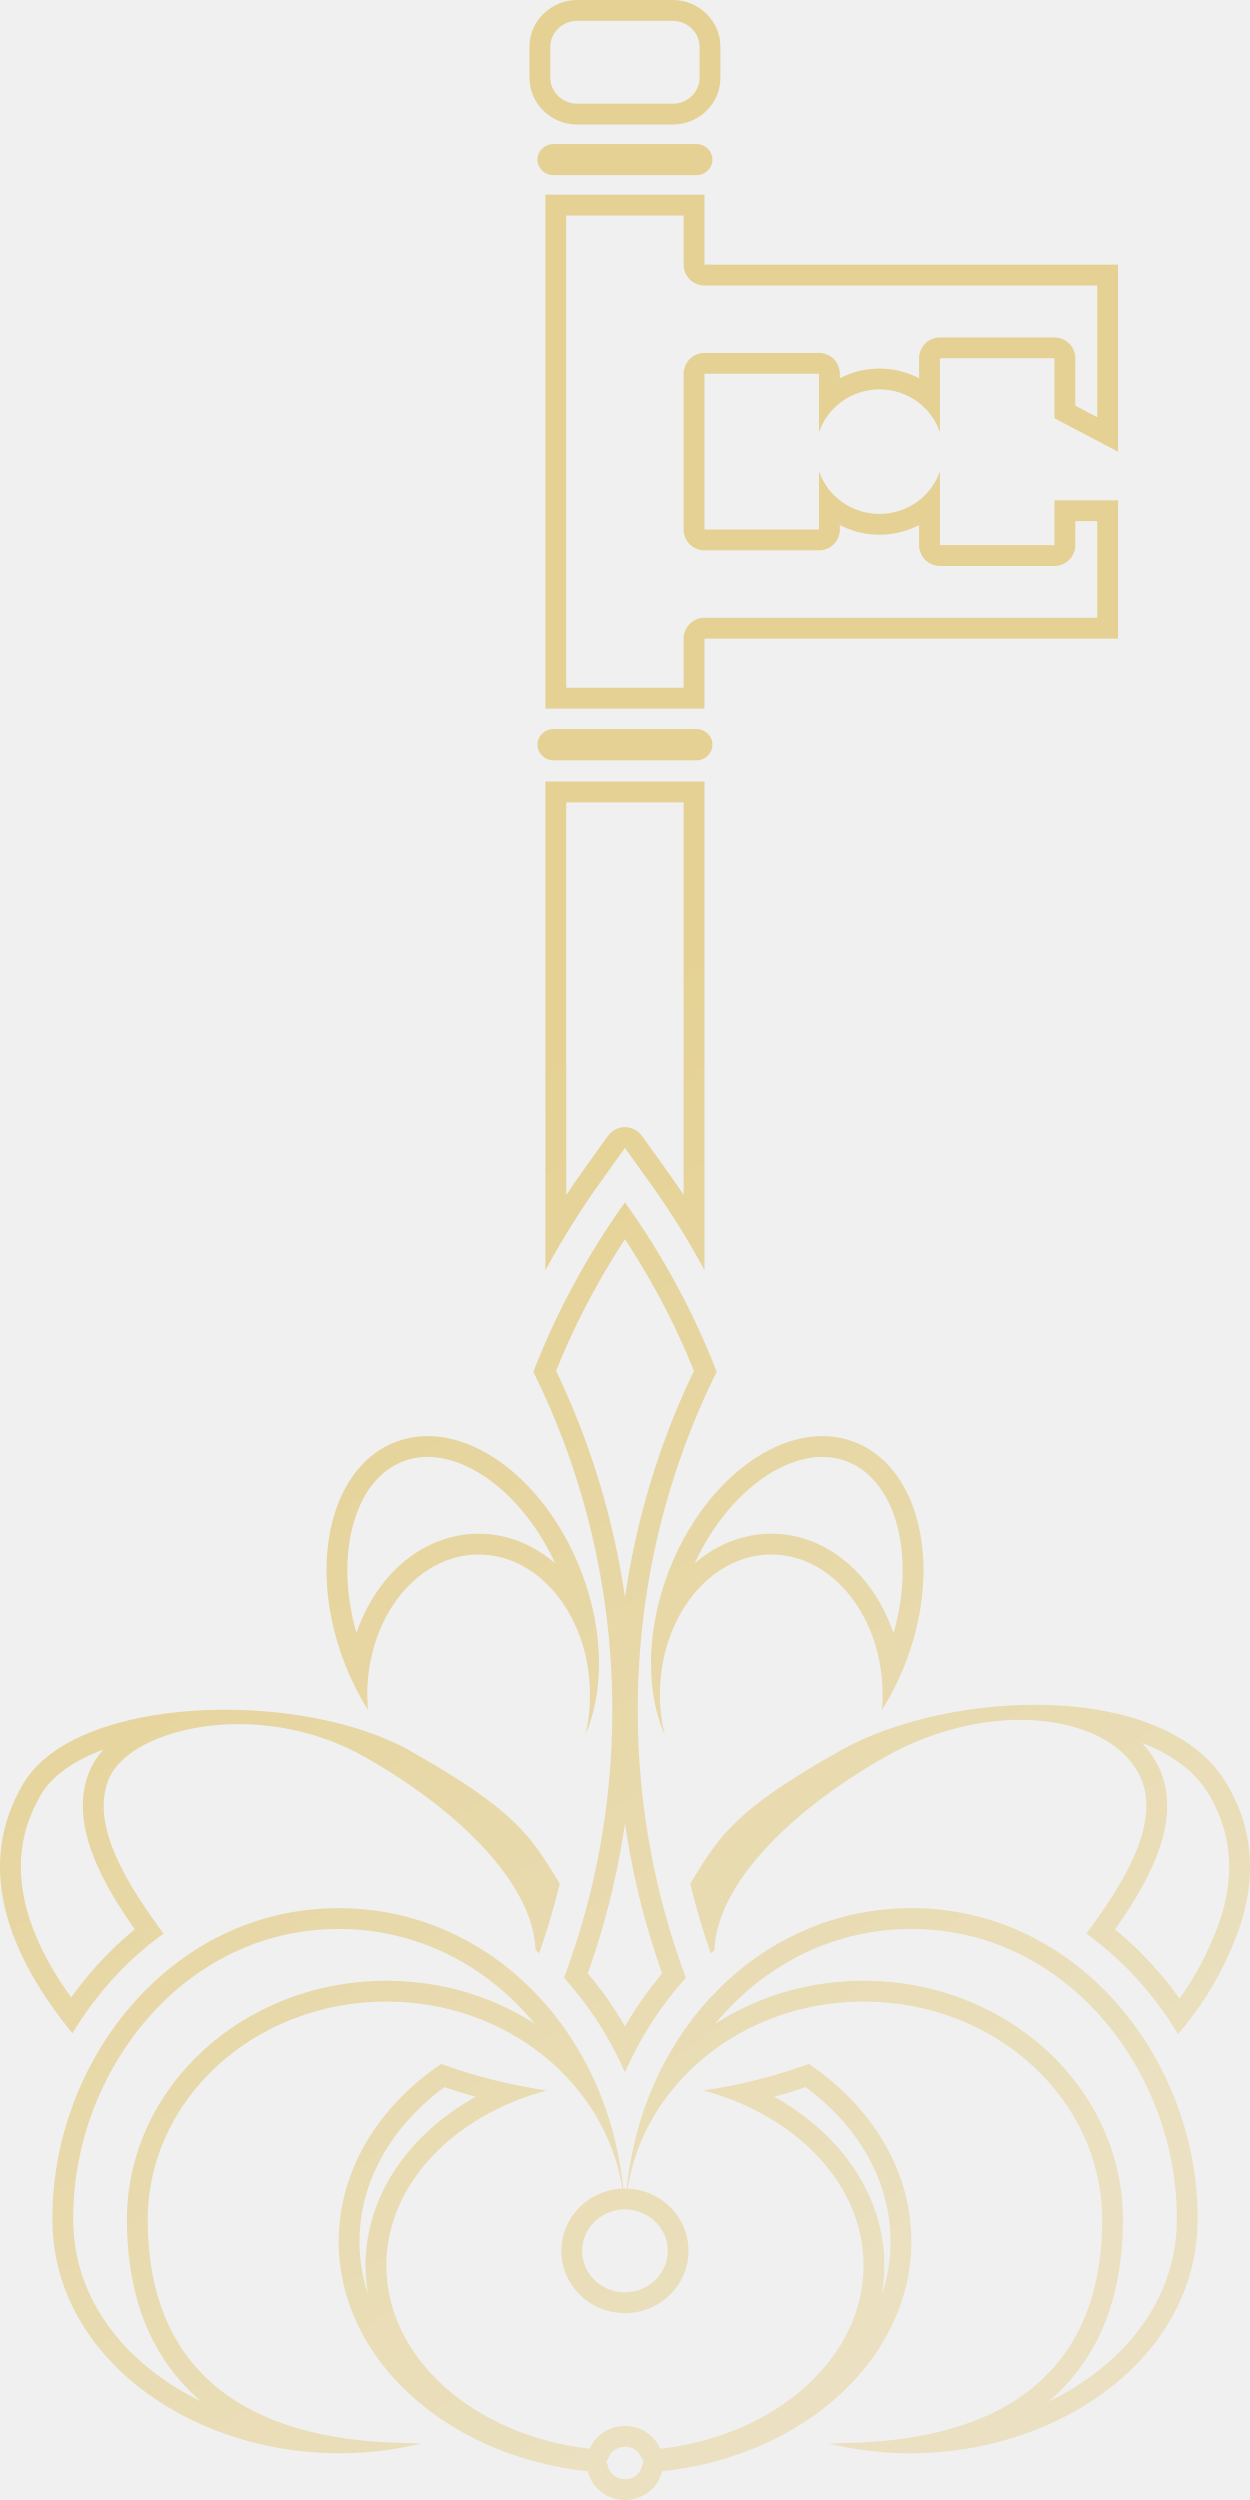
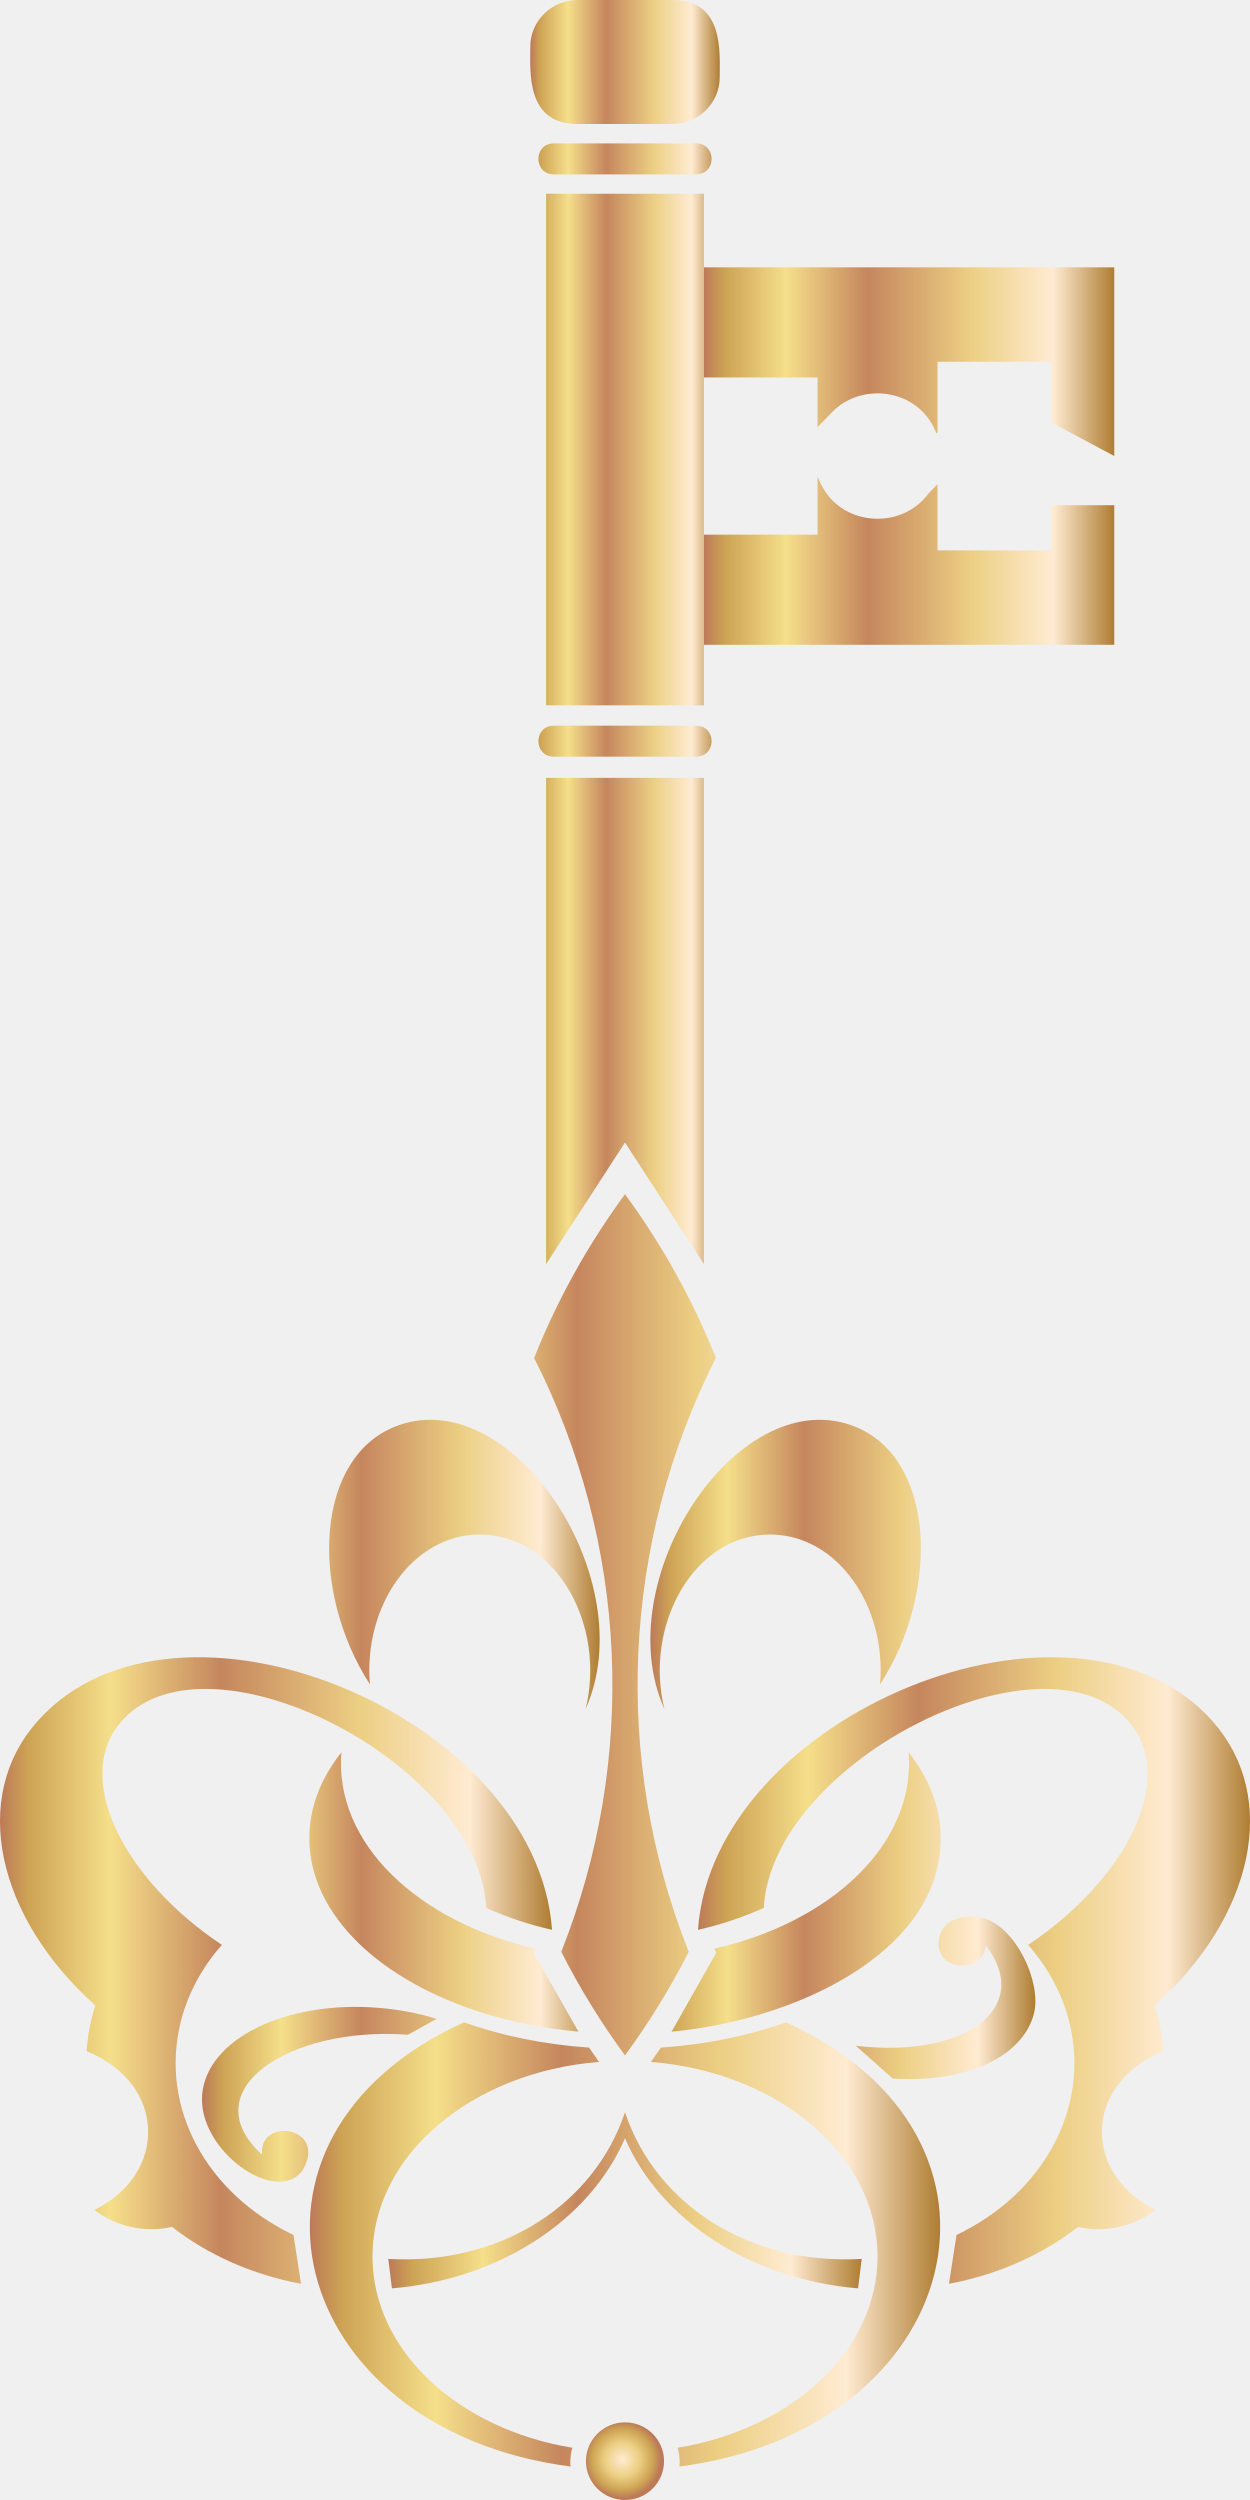
- <svg xmlns="http://www.w3.org/2000/svg" width="120" height="240" viewBox="0 0 120 240" fill="none">
-   <mask id="path-1-inside-1_77_4735" fill="white">
-     <path fill-rule="evenodd" clip-rule="evenodd" d="M53.124 69.99H66.864C67.704 69.99 68.394 70.665 68.394 71.49C68.394 72.315 67.704 72.99 66.864 72.99H53.124C52.284 72.99 51.594 72.315 51.594 71.49C51.594 70.665 52.284 69.99 53.124 69.99ZM32.514 183.18C46.719 183.18 58.269 194.655 59.829 210.105H59.994H60.174C61.734 194.655 73.284 183.18 87.489 183.18C103.809 183.18 115.209 198.18 114.969 213.36C114.744 228.72 96.489 238.74 79.524 234.57C84.654 234.42 105.804 234.945 105.804 213.09C105.804 201.525 95.559 192.15 82.914 192.15C71.199 192.15 61.809 200.13 60.249 210.105C63.504 210.24 66.099 212.865 66.099 216.075C66.099 219.39 63.369 222.06 59.994 222.06C56.619 222.06 53.889 219.39 53.889 216.075C53.889 212.865 56.484 210.24 59.754 210.105C58.179 200.13 48.804 192.15 37.089 192.15C24.444 192.15 14.184 201.525 14.184 213.09C14.184 234.945 35.349 234.42 40.479 234.57C23.514 238.74 5.259 228.72 5.034 213.36C4.794 198.18 16.194 183.18 32.514 183.18ZM63.564 237.24C77.064 235.83 87.489 226.485 87.489 215.19C87.489 208.335 83.664 202.215 77.649 198.135C74.424 199.305 71.034 200.175 67.539 200.685C76.479 203.1 82.899 209.715 82.899 217.485C82.899 226.425 74.424 233.82 63.384 235.08C62.829 233.79 61.524 232.89 59.994 232.89C58.464 232.89 57.159 233.79 56.619 235.08C45.564 233.82 37.089 226.425 37.089 217.485C37.089 209.715 43.524 203.1 52.464 200.685C48.969 200.175 45.579 199.305 42.354 198.135C36.339 202.215 32.514 208.335 32.514 215.19C32.514 226.485 42.939 235.83 56.424 237.24C56.799 238.83 58.254 240 59.994 240C61.734 240 63.204 238.83 63.564 237.24ZM2.229 171.24C7.299 162.645 28.914 162.165 39.369 168.075C49.374 173.73 50.934 176.175 53.739 180.84C53.184 183.09 52.539 185.325 51.759 187.515L51.414 187.2C51.219 181.275 44.799 174.255 35.139 168.735C24.969 162.915 12.669 165.87 10.509 170.64C8.469 175.17 12.444 181.2 15.699 185.625C12.174 188.16 9.219 191.445 6.954 195.195C0.804 187.68 -2.466 179.205 2.229 171.24ZM109.494 170.64C111.534 175.17 107.559 181.2 104.289 185.625C107.844 188.19 110.829 191.505 113.094 195.285C115.179 192.84 116.814 190.245 117.954 187.62C120.429 182.34 120.924 176.85 117.969 171.585L117.774 171.24H117.759V171.225L117.609 170.985V170.97H117.594V170.955H117.579V170.94C111.429 161.25 90.969 162.225 80.634 168.075C70.614 173.73 69.069 176.175 66.264 180.84C66.804 183.09 67.464 185.325 68.229 187.515L68.589 187.2C68.784 181.275 75.204 174.255 84.849 168.735C95.034 162.915 106.719 164.505 109.494 170.64ZM81.834 138.36C88.179 140.625 90.519 150 87.054 159.315C86.409 161.055 85.599 162.675 84.669 164.145C84.714 163.665 84.729 163.185 84.729 162.69C84.729 155.265 79.944 149.235 74.049 149.235C68.139 149.235 63.354 155.265 63.354 162.69C63.354 164.055 63.519 165.36 63.819 166.59C62.034 162.495 61.989 156.795 64.089 151.125C67.554 141.825 75.504 136.095 81.834 138.36ZM38.154 138.36C44.499 136.095 52.434 141.825 55.899 151.125C58.014 156.795 57.969 162.495 56.184 166.59C56.484 165.36 56.634 164.055 56.634 162.69C56.634 155.265 51.849 149.235 45.954 149.235C40.044 149.235 35.259 155.265 35.259 162.69C35.259 163.185 35.289 163.665 35.319 164.145C34.404 162.675 33.594 161.055 32.949 159.315C29.484 150 31.824 140.625 38.154 138.36ZM107.334 25.41H67.629V18.69H52.359V68.025H67.629V61.305H107.334V48.03H101.229V52.335H90.234V48.03V45.225C89.424 47.625 87.129 49.335 84.429 49.335C81.729 49.335 79.434 47.625 78.624 45.225V50.835H67.629V35.88H78.624V41.49C79.434 39.105 81.729 37.38 84.429 37.38C87.129 37.38 89.424 39.105 90.234 41.49V34.395H101.229V40.155L107.334 43.365V25.41ZM59.994 115.425C63.579 120.435 66.549 125.88 68.799 131.685C63.939 141.525 61.224 152.55 61.224 164.19C61.224 173.22 62.859 181.86 65.844 189.87C63.444 192.525 61.479 195.585 59.994 198.93C58.524 195.585 56.559 192.525 54.144 189.87C57.144 181.86 58.779 173.22 58.779 164.19C58.779 152.55 56.049 141.525 51.204 131.685C53.454 125.88 56.424 120.435 59.994 115.425ZM52.359 75.03H67.629V121.935C66.099 119.085 64.389 116.34 62.499 113.7L59.994 110.205L57.489 113.7C55.614 116.34 53.904 119.1 52.359 121.935V75.03ZM55.419 0H64.584C67.104 0 69.159 2.025 69.159 4.485V7.47C69.159 9.945 67.104 11.955 64.584 11.955H55.419C52.899 11.955 50.829 9.945 50.829 7.47V4.485C50.829 2.025 52.899 0 55.419 0ZM53.124 13.83H66.864C67.704 13.83 68.394 14.505 68.394 15.33C68.394 16.14 67.704 16.815 66.864 16.815H53.124C52.284 16.815 51.594 16.14 51.594 15.33C51.594 14.505 52.284 13.83 53.124 13.83Z" />
-   </mask>
-   <path fill-rule="evenodd" clip-rule="evenodd" d="M53.124 69.99H66.864C67.704 69.99 68.394 70.665 68.394 71.49C68.394 72.315 67.704 72.99 66.864 72.99H53.124C52.284 72.99 51.594 72.315 51.594 71.49C51.594 70.665 52.284 69.99 53.124 69.99ZM32.514 183.18C46.719 183.18 58.269 194.655 59.829 210.105H59.994H60.174C61.734 194.655 73.284 183.18 87.489 183.18C103.809 183.18 115.209 198.18 114.969 213.36C114.744 228.72 96.489 238.74 79.524 234.57C84.654 234.42 105.804 234.945 105.804 213.09C105.804 201.525 95.559 192.15 82.914 192.15C71.199 192.15 61.809 200.13 60.249 210.105C63.504 210.24 66.099 212.865 66.099 216.075C66.099 219.39 63.369 222.06 59.994 222.06C56.619 222.06 53.889 219.39 53.889 216.075C53.889 212.865 56.484 210.24 59.754 210.105C58.179 200.13 48.804 192.15 37.089 192.15C24.444 192.15 14.184 201.525 14.184 213.09C14.184 234.945 35.349 234.42 40.479 234.57C23.514 238.74 5.259 228.72 5.034 213.36C4.794 198.18 16.194 183.18 32.514 183.18ZM63.564 237.24C77.064 235.83 87.489 226.485 87.489 215.19C87.489 208.335 83.664 202.215 77.649 198.135C74.424 199.305 71.034 200.175 67.539 200.685C76.479 203.1 82.899 209.715 82.899 217.485C82.899 226.425 74.424 233.82 63.384 235.08C62.829 233.79 61.524 232.89 59.994 232.89C58.464 232.89 57.159 233.79 56.619 235.08C45.564 233.82 37.089 226.425 37.089 217.485C37.089 209.715 43.524 203.1 52.464 200.685C48.969 200.175 45.579 199.305 42.354 198.135C36.339 202.215 32.514 208.335 32.514 215.19C32.514 226.485 42.939 235.83 56.424 237.24C56.799 238.83 58.254 240 59.994 240C61.734 240 63.204 238.83 63.564 237.24ZM2.229 171.24C7.299 162.645 28.914 162.165 39.369 168.075C49.374 173.73 50.934 176.175 53.739 180.84C53.184 183.09 52.539 185.325 51.759 187.515L51.414 187.2C51.219 181.275 44.799 174.255 35.139 168.735C24.969 162.915 12.669 165.87 10.509 170.64C8.469 175.17 12.444 181.2 15.699 185.625C12.174 188.16 9.219 191.445 6.954 195.195C0.804 187.68 -2.466 179.205 2.229 171.24ZM109.494 170.64C111.534 175.17 107.559 181.2 104.289 185.625C107.844 188.19 110.829 191.505 113.094 195.285C115.179 192.84 116.814 190.245 117.954 187.62C120.429 182.34 120.924 176.85 117.969 171.585L117.774 171.24H117.759V171.225L117.609 170.985V170.97H117.594V170.955H117.579V170.94C111.429 161.25 90.969 162.225 80.634 168.075C70.614 173.73 69.069 176.175 66.264 180.84C66.804 183.09 67.464 185.325 68.229 187.515L68.589 187.2C68.784 181.275 75.204 174.255 84.849 168.735C95.034 162.915 106.719 164.505 109.494 170.64ZM81.834 138.36C88.179 140.625 90.519 150 87.054 159.315C86.409 161.055 85.599 162.675 84.669 164.145C84.714 163.665 84.729 163.185 84.729 162.69C84.729 155.265 79.944 149.235 74.049 149.235C68.139 149.235 63.354 155.265 63.354 162.69C63.354 164.055 63.519 165.36 63.819 166.59C62.034 162.495 61.989 156.795 64.089 151.125C67.554 141.825 75.504 136.095 81.834 138.36ZM38.154 138.36C44.499 136.095 52.434 141.825 55.899 151.125C58.014 156.795 57.969 162.495 56.184 166.59C56.484 165.36 56.634 164.055 56.634 162.69C56.634 155.265 51.849 149.235 45.954 149.235C40.044 149.235 35.259 155.265 35.259 162.69C35.259 163.185 35.289 163.665 35.319 164.145C34.404 162.675 33.594 161.055 32.949 159.315C29.484 150 31.824 140.625 38.154 138.36ZM107.334 25.41H67.629V18.69H52.359V68.025H67.629V61.305H107.334V48.03H101.229V52.335H90.234V48.03V45.225C89.424 47.625 87.129 49.335 84.429 49.335C81.729 49.335 79.434 47.625 78.624 45.225V50.835H67.629V35.88H78.624V41.49C79.434 39.105 81.729 37.38 84.429 37.38C87.129 37.38 89.424 39.105 90.234 41.49V34.395H101.229V40.155L107.334 43.365V25.41ZM59.994 115.425C63.579 120.435 66.549 125.88 68.799 131.685C63.939 141.525 61.224 152.55 61.224 164.19C61.224 173.22 62.859 181.86 65.844 189.87C63.444 192.525 61.479 195.585 59.994 198.93C58.524 195.585 56.559 192.525 54.144 189.87C57.144 181.86 58.779 173.22 58.779 164.19C58.779 152.55 56.049 141.525 51.204 131.685C53.454 125.88 56.424 120.435 59.994 115.425ZM52.359 75.03H67.629V121.935C66.099 119.085 64.389 116.34 62.499 113.7L59.994 110.205L57.489 113.7C55.614 116.34 53.904 119.1 52.359 121.935V75.03ZM55.419 0H64.584C67.104 0 69.159 2.025 69.159 4.485V7.47C69.159 9.945 67.104 11.955 64.584 11.955H55.419C52.899 11.955 50.829 9.945 50.829 7.47V4.485C50.829 2.025 52.899 0 55.419 0ZM53.124 13.83H66.864C67.704 13.83 68.394 14.505 68.394 15.33C68.394 16.14 67.704 16.815 66.864 16.815H53.124C52.284 16.815 51.594 16.14 51.594 15.33C51.594 14.505 52.284 13.83 53.124 13.83Z" stroke="url(#paint0_linear_77_4735)" stroke-width="4" stroke-linejoin="round" mask="url(#path-1-inside-1_77_4735)" />
+ <svg xmlns="http://www.w3.org/2000/svg" xmlns:xlink="http://www.w3.org/1999/xlink" xml:space="preserve" width="240px" height="480px" version="1.1" style="shape-rendering:geometricPrecision; text-rendering:geometricPrecision; image-rendering:optimizeQuality; fill-rule:evenodd; clip-rule:evenodd" viewBox="0 0 240 480">
  <defs>
-     <linearGradient id="paint0_linear_77_4735" x1="60.001" y1="-1.45423e-05" x2="173.404" y2="164.647" gradientUnits="userSpaceOnUse">
-       <stop offset="0.385" stop-color="#E5D193" />
-       <stop offset="1" stop-color="#EBE1C2" />
+     <style type="text/css">
+    
+     .fil0 {fill:none}
+     .fil2 {fill:url(#id0)}
+     .fil7 {fill:url(#id1)}
+     .fil3 {fill:url(#id2)}
+     .fil5 {fill:url(#id3)}
+     .fil4 {fill:url(#id4)}
+     .fil1 {fill:url(#id5)}
+     .fil6 {fill:url(#id6)}
+     .fil8 {fill:url(#id7)}
+     .fil9 {fill:url(#id8)}
+    
+   </style>
+     <linearGradient id="id0" gradientUnits="userSpaceOnUse" x1="101.8" y1="121.36" x2="138.2" y2="121.36">
+       <stop offset="0" style="stop-opacity:1; stop-color:#BC7A58" />
+       <stop offset="0.051" style="stop-opacity:1; stop-color:#CDA354" />
+       <stop offset="0.2" style="stop-opacity:1; stop-color:#F5DF8A" />
+       <stop offset="0.4" style="stop-opacity:1; stop-color:#C5865D" />
+       <stop offset="0.651" style="stop-opacity:1; stop-color:#ECCF83" />
+       <stop offset="0.851" style="stop-opacity:1; stop-color:#FFEBD2" />
+       <stop offset="1" style="stop-opacity:1; stop-color:#AF7D32" />
    </linearGradient>
+     <linearGradient id="id1" gradientUnits="userSpaceOnUse" xlink:href="#id0" x1="134.01" y1="378.34" x2="240" y2="378.34">
+   </linearGradient>
+     <linearGradient id="id2" gradientUnits="userSpaceOnUse" xlink:href="#id0" x1="59.49" y1="430.93" x2="180.51" y2="430.93">
+   </linearGradient>
+     <linearGradient id="id3" gradientUnits="userSpaceOnUse" xlink:href="#id0" x1="74.55" y1="334.33" x2="165.45" y2="334.33">
+   </linearGradient>
+     <linearGradient id="id4" gradientUnits="userSpaceOnUse" xlink:href="#id0" x1="124.87" y1="335.89" x2="198.79" y2="335.89">
+   </linearGradient>
+     <linearGradient id="id5" gradientUnits="userSpaceOnUse" xlink:href="#id0" x1="135.15" y1="87.56" x2="213.94" y2="87.56">
+   </linearGradient>
+     <linearGradient id="id6" gradientUnits="userSpaceOnUse" xlink:href="#id0" x1="38.78" y1="345.74" x2="115.13" y2="345.74">
+   </linearGradient>
+     <linearGradient id="id7" gradientUnits="userSpaceOnUse" xlink:href="#id0" x1="0" y1="378.34" x2="105.99" y2="378.34">
+   </linearGradient>
+     <radialGradient id="id8" gradientUnits="userSpaceOnUse" gradientTransform="matrix(1.11111 -0 -0 1.11115 -13 -52)" cx="119.25" cy="471.8" r="6.64" fx="119.25" fy="471.8">
+       <stop offset="0" style="stop-opacity:1; stop-color:#FFEBD2" />
+       <stop offset="0.451" style="stop-opacity:1; stop-color:#ECCF83" />
+       <stop offset="0.8" style="stop-opacity:1; stop-color:#CDA354" />
+       <stop offset="1" style="stop-opacity:1; stop-color:#BC7A58" />
+     </radialGradient>
  </defs>
+   <g id="Слой_x0020_1">
+     <rect class="fil0" width="240" height="480" />
+     <g id="_2363647920352">
+       <path class="fil1" d="M178.19 94.85c-0.57,0.77 -1.22,1.44 -1.93,2.02l-0.02 0.02c-6,4.91 -16.21,3.15 -19.19,-5.3l-0.08 0.09 0 10.98 -21.82 0 0 21.14 78.79 0 0 -26.8 -12.12 0 0 8.68 -21.82 0 0 -12.7 -1.81 1.87zm35.75 -43.52l-78.79 0 0 21.14 21.82 0 0 9.54 2.73 -2.83 0.03 -0.03 0.01 0c5.72,-5.94 16.77,-4.58 20.06,4.08l0.2 -0.2 0 -13.58 21.82 0 0 11.64 12.12 6.47 0 -36.23z" />
+       <path class="fil2" d="M110.91 23.81l18.18 0c5,0 9.09,-4.02 9.09,-8.93 0,-4.95 0.86,-14.88 -9.09,-14.88l-18.18 0c-5,0 -9.09,4.02 -9.09,8.93 0,4.95 -0.86,14.88 9.09,14.88zm24.24 125.54l-30.3 0 0 93.37 15.15 -23.36 15.15 23.35 0 -93.36zm-1.51 -10.02l-27.28 0c-3.98,0 -3.98,5.95 0,5.95l27.28 0c3.98,0 3.98,-5.95 0,-5.95zm1.51 -102.13l-30.3 0 0 98.22 30.3 0 0 -1.56 0 -11.83 0 -20.84 0 -29.76 0 -20.83 0 -13.4zm-1.51 -9.67l-27.28 0c-3.98,0 -3.98,5.95 0,5.95l27.28 0c3.98,0 3.98,-5.95 0,-5.95z" />
+       <g>
+         <path class="fil3" d="M89.08 388.29c-48.73,22.09 -34.05,78.23 20.46,85.28 -0.03,-0.27 -0.04,-0.55 -0.04,-0.83 0,-0.96 0.14,-1.89 0.39,-2.77 -21.93,-3.6 -38.37,-18.67 -38.37,-36.73 0,-19.43 19.06,-35.42 43.5,-37.35l-1.92 -2.75c-8.64,-0.59 -16.77,-2.28 -24.02,-4.85zm41.38 85.28c54.51,-7.05 69.19,-63.19 20.46,-85.28 -7.25,2.57 -15.38,4.26 -24.02,4.85l-1.92 2.75c24.44,1.93 43.5,17.92 43.5,37.35 0,18.06 -16.44,33.13 -38.37,36.73 0.25,0.88 0.39,1.81 0.39,2.77 0,0.28 -0.01,0.56 -0.04,0.83z" />
+         <path class="fil4" d="M163.35 273.61c-22.07,-7.66 -46.77,29.98 -35.78,54.54 -3.94,-15.99 5.53,-33.52 20.31,-33.52 12.89,0 22.4,13.75 21.09,28.78 11.67,-18.01 10.72,-44.13 -5.62,-49.8zm0.96 119.17l7.09 6.29c13.54,0.93 24.85,-3.88 27.1,-12.4 1.57,-5.94 -3.45,-16.93 -10,-18.46 -3.54,-0.84 -7.56,0.44 -8.19,3.87 -1.2,6.44 8.41,7.19 8.95,1.42 9.31,12.07 -4.2,21.8 -24.95,19.28zm-26.8 -17.82l-8.57 15.12c23.22,-2.12 51.67,-14.95 51.67,-37.14 0,-5.92 -2.21,-11.51 -6.15,-16.49 1.39,17.59 -14.87,32.58 -37.27,37.69l0.32 0.82z" />
+         <path class="fil5" d="M137.45 260.73c-4.46,-11.22 -10.35,-21.76 -17.45,-31.44 -7.1,9.68 -12.99,20.22 -17.45,31.44 18,35.49 19.96,76.95 5.21,114.01 3.53,6.96 7.63,13.61 12.24,19.89 4.61,-6.28 8.71,-12.93 12.24,-19.89 -14.75,-37.06 -12.79,-78.52 5.21,-114.01zm28 172.98c-21.45,1.25 -39.51,-10.35 -45.45,-28.16 -5.94,17.81 -24,29.41 -45.45,28.16l0.7 5.66c20.8,-1.74 38.05,-13.25 44.75,-28.83 6.7,15.58 23.95,27.09 44.75,28.83l0.7 -5.66z" />
+         <path class="fil6" d="M112.43 328.15c11,-24.56 -13.7,-62.2 -35.78,-54.54 -16.34,5.67 -17.29,31.79 -5.62,49.8 -1.3,-15.07 8.21,-28.78 21.09,-28.78 14.78,0 24.25,17.54 20.31,33.52zm-28.58 59.47c-3.43,-1.06 -7.16,-1.78 -11.08,-2.11 -17.95,-1.49 -33.15,6.01 -33.96,16.75 -0.8,10.53 13.98,21.2 19.21,14.58 5.17,-8.54 -8.39,-10.55 -7.71,-3.15 -13.41,-12.19 4.94,-24.72 28.01,-23.02l5.53 -3.05zm18.96 -13.48c-22.4,-5.11 -38.66,-20.1 -37.27,-37.69 -3.94,4.98 -6.15,10.57 -6.15,16.49 0,14.76 13.75,27.53 33.75,33.67 5.54,1.7 11.57,2.89 17.92,3.47l-8.57 -15.12 0.32 -0.82z" />
+         <path class="fil7" d="M232.75 330.41c-26.42,-29.58 -95.79,-1.26 -98.74,40.12 4.17,-0.94 8.5,-2.35 12.64,-4.21 1.53,-28.41 54.95,-55 70.57,-35.18 8.5,10.79 -1.08,29.79 -19.82,42.28 3.8,4.31 6.55,9.34 7.91,14.82 4.07,16.44 -4.94,32.91 -21.66,40.87l-1.45 9.38c9.47,-1.78 17.98,-5.62 24.77,-10.92 5.3,1.19 10.7,-0.08 14.91,-3.26 -14.08,-6.92 -13.92,-24.22 1.49,-30.48 -0.2,-3.02 -0.77,-5.97 -1.68,-8.79 18.95,-16.93 24.15,-39.98 11.06,-54.63z" />
+         <path class="fil8" d="M105.99 370.53c-2.95,-41.38 -72.32,-69.7 -98.74,-40.12 -13.09,14.65 -7.89,37.7 11.06,54.63 -0.91,2.82 -1.48,5.77 -1.68,8.79 15.41,6.26 15.57,23.56 1.49,30.48 4.21,3.18 9.61,4.45 14.91,3.26 6.79,5.3 15.3,9.14 24.77,10.92l-1.45 -9.38c-16.72,-7.96 -25.73,-24.43 -21.66,-40.87 1.36,-5.48 4.11,-10.51 7.91,-14.82 -18.74,-12.49 -28.32,-31.49 -19.82,-42.28 15.62,-19.82 69.04,6.77 70.57,35.18 4.14,1.86 8.47,3.27 12.64,4.21z" />
+       </g>
+       <path class="fil9" d="M120 465.09c4.14,0 7.5,3.34 7.5,7.45 0,4.12 -3.36,7.46 -7.5,7.46 -4.14,0 -7.5,-3.34 -7.5,-7.46 0,-4.11 3.36,-7.45 7.5,-7.45z" />
+     </g>
+   </g>
</svg>
